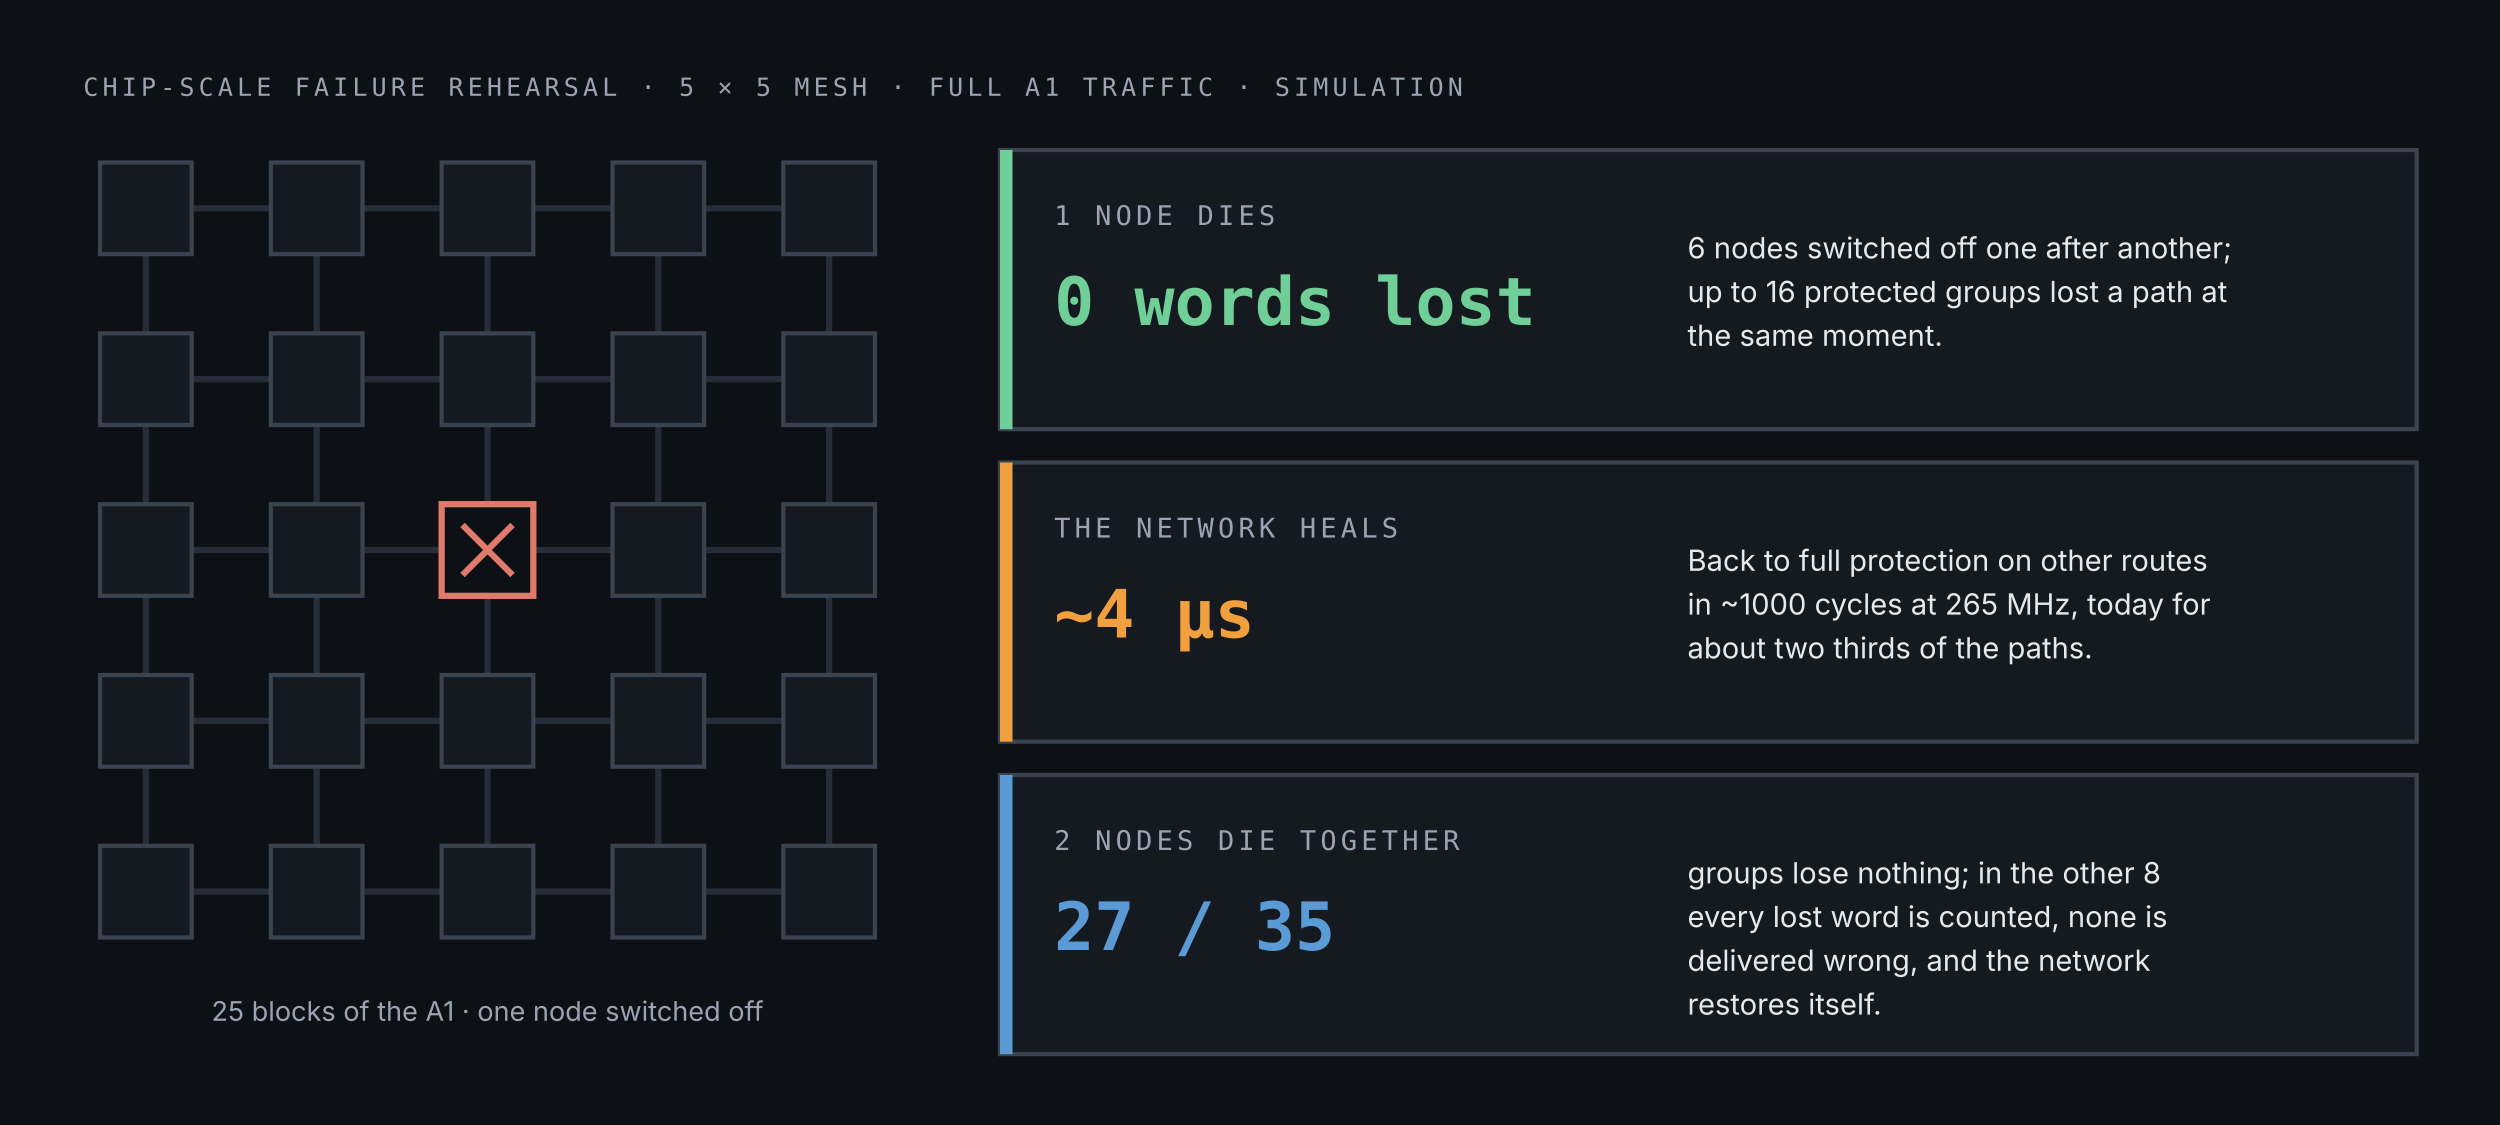
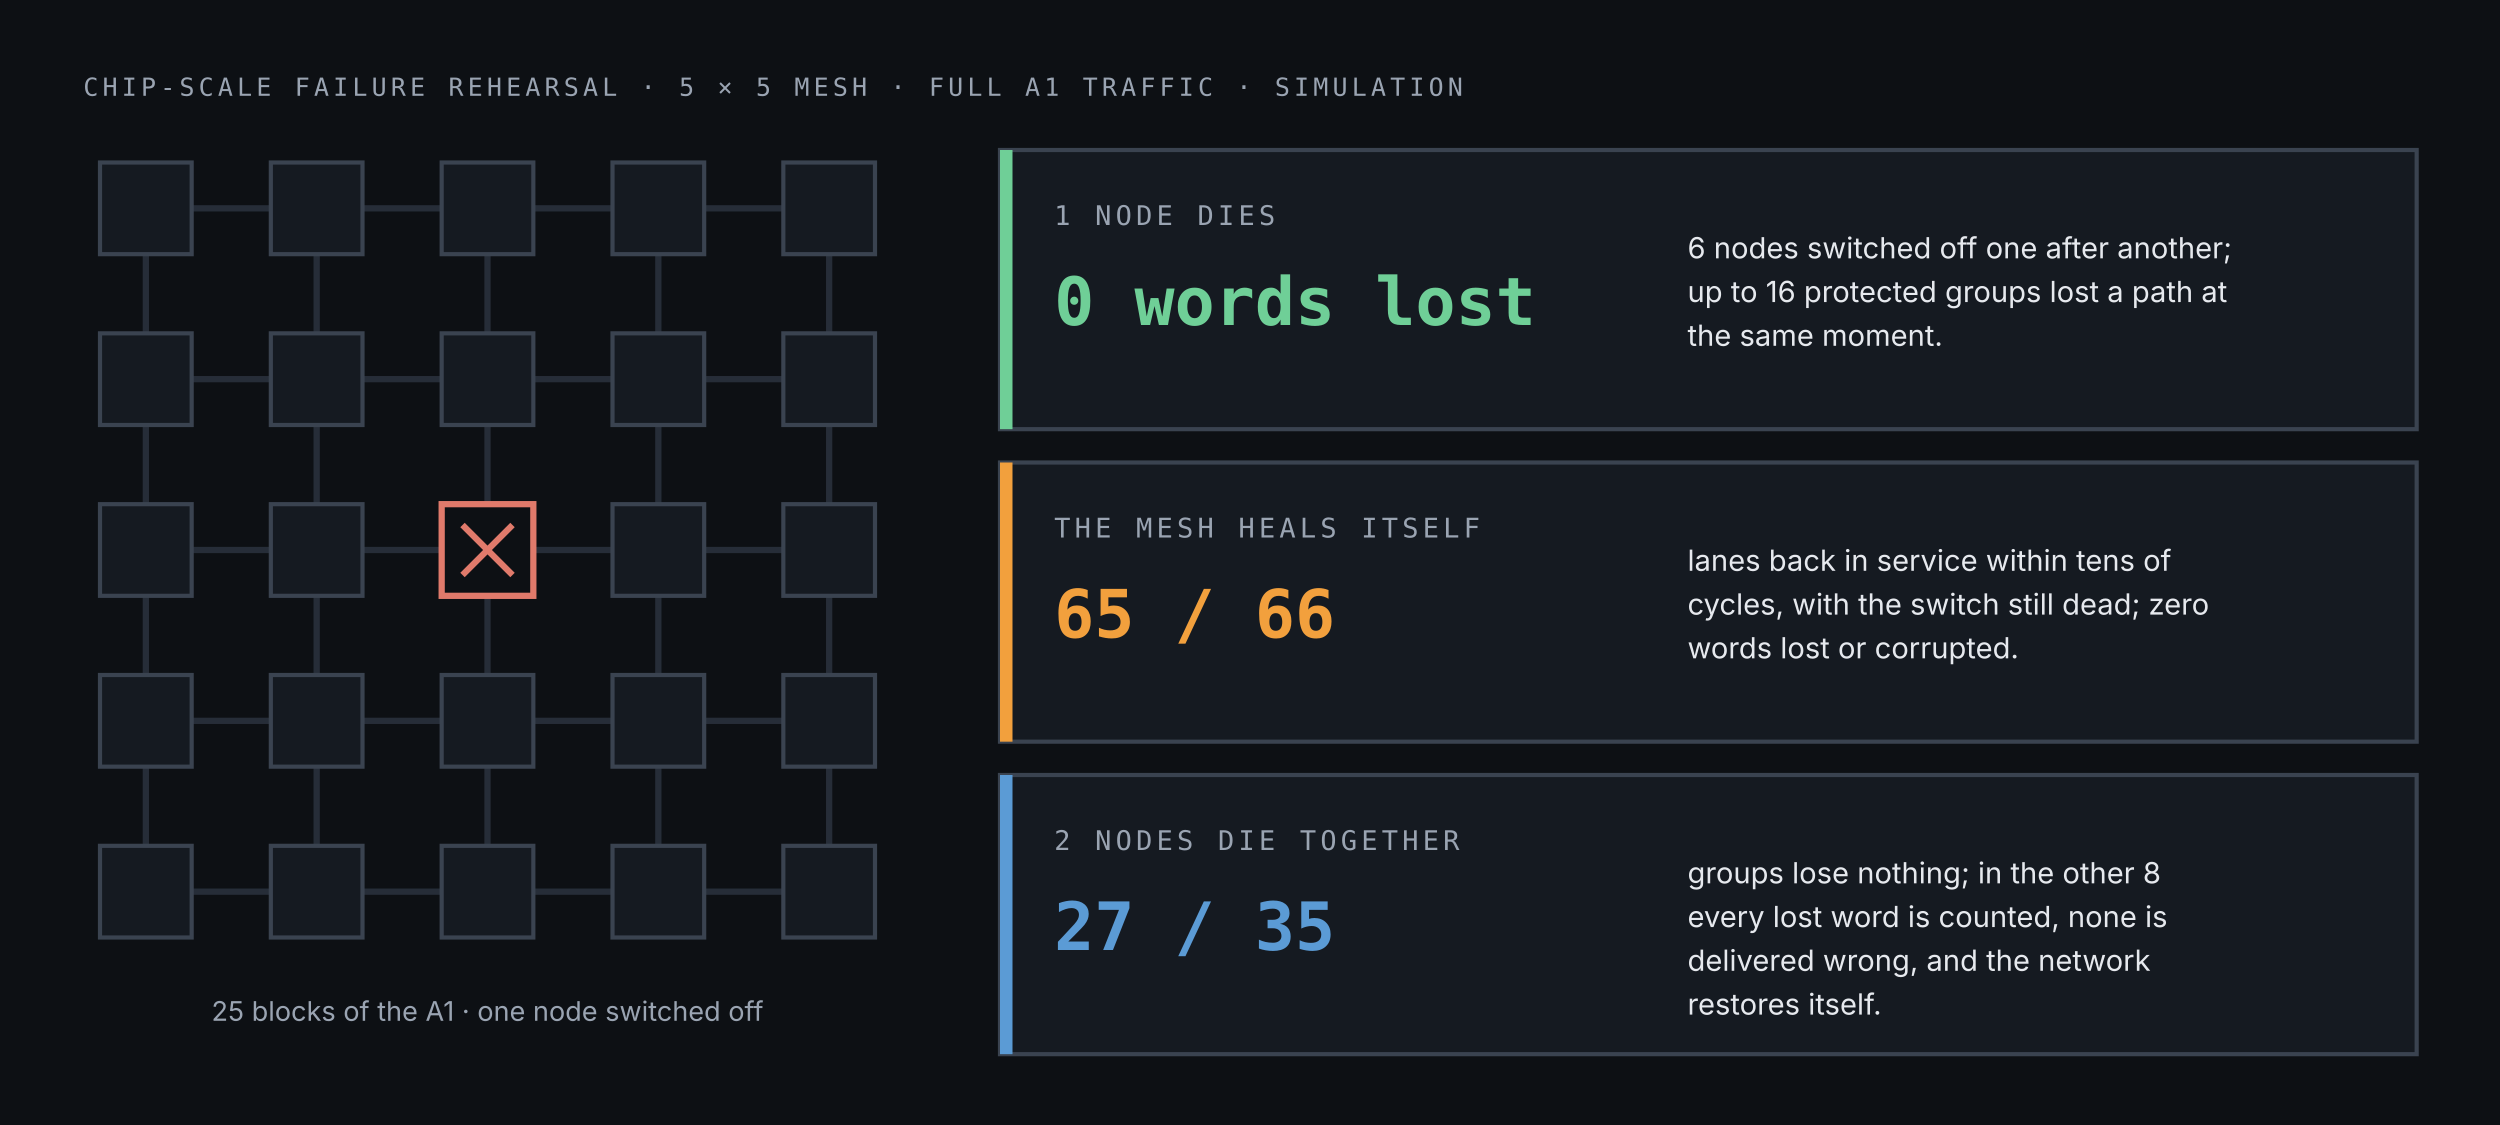
<svg xmlns="http://www.w3.org/2000/svg" viewBox="0 0 1200 540" width="1200" height="540" role="img">
  <rect width="1200" height="540" fill="#0d1014" />
  <text x="40" y="46" font-family="DejaVu Sans Mono, ui-monospace, Menlo, monospace" font-size="12" fill="#9aa4b2" text-anchor="start" font-weight="400" letter-spacing="2">CHIP-SCALE FAILURE REHEARSAL · 5 × 5 MESH · FULL A1 TRAFFIC · SIMULATION</text>
  <line x1="70" y1="100" x2="398" y2="100" stroke="#262d38" stroke-width="3" />
  <line x1="70" y1="100" x2="70" y2="428" stroke="#262d38" stroke-width="3" />
  <line x1="70" y1="182" x2="398" y2="182" stroke="#262d38" stroke-width="3" />
  <line x1="152" y1="100" x2="152" y2="428" stroke="#262d38" stroke-width="3" />
  <line x1="70" y1="264" x2="398" y2="264" stroke="#262d38" stroke-width="3" />
  <line x1="234" y1="100" x2="234" y2="428" stroke="#262d38" stroke-width="3" />
  <line x1="70" y1="346" x2="398" y2="346" stroke="#262d38" stroke-width="3" />
  <line x1="316" y1="100" x2="316" y2="428" stroke="#262d38" stroke-width="3" />
  <line x1="70" y1="428" x2="398" y2="428" stroke="#262d38" stroke-width="3" />
  <line x1="398" y1="100" x2="398" y2="428" stroke="#262d38" stroke-width="3" />
  <rect x="48" y="78" width="44" height="44" fill="#151a21" stroke="#3a4350" stroke-width="2" />
  <rect x="48" y="160" width="44" height="44" fill="#151a21" stroke="#3a4350" stroke-width="2" />
  <rect x="48" y="242" width="44" height="44" fill="#151a21" stroke="#3a4350" stroke-width="2" />
  <rect x="48" y="324" width="44" height="44" fill="#151a21" stroke="#3a4350" stroke-width="2" />
  <rect x="48" y="406" width="44" height="44" fill="#151a21" stroke="#3a4350" stroke-width="2" />
  <rect x="130" y="78" width="44" height="44" fill="#151a21" stroke="#3a4350" stroke-width="2" />
  <rect x="130" y="160" width="44" height="44" fill="#151a21" stroke="#3a4350" stroke-width="2" />
  <rect x="130" y="242" width="44" height="44" fill="#151a21" stroke="#3a4350" stroke-width="2" />
  <rect x="130" y="324" width="44" height="44" fill="#151a21" stroke="#3a4350" stroke-width="2" />
  <rect x="130" y="406" width="44" height="44" fill="#151a21" stroke="#3a4350" stroke-width="2" />
  <rect x="212" y="78" width="44" height="44" fill="#151a21" stroke="#3a4350" stroke-width="2" />
  <rect x="212" y="160" width="44" height="44" fill="#151a21" stroke="#3a4350" stroke-width="2" />
  <rect x="212" y="242" width="44" height="44" fill="#0d1014" stroke="#e07a6b" stroke-width="3" />
  <line x1="222" y1="252" x2="246" y2="276" stroke="#e07a6b" stroke-width="3" />
  <line x1="246" y1="252" x2="222" y2="276" stroke="#e07a6b" stroke-width="3" />
  <rect x="212" y="324" width="44" height="44" fill="#151a21" stroke="#3a4350" stroke-width="2" />
  <rect x="212" y="406" width="44" height="44" fill="#151a21" stroke="#3a4350" stroke-width="2" />
  <rect x="294" y="78" width="44" height="44" fill="#151a21" stroke="#3a4350" stroke-width="2" />
  <rect x="294" y="160" width="44" height="44" fill="#151a21" stroke="#3a4350" stroke-width="2" />
  <rect x="294" y="242" width="44" height="44" fill="#151a21" stroke="#3a4350" stroke-width="2" />
  <rect x="294" y="324" width="44" height="44" fill="#151a21" stroke="#3a4350" stroke-width="2" />
  <rect x="294" y="406" width="44" height="44" fill="#151a21" stroke="#3a4350" stroke-width="2" />
  <rect x="376" y="78" width="44" height="44" fill="#151a21" stroke="#3a4350" stroke-width="2" />
  <rect x="376" y="160" width="44" height="44" fill="#151a21" stroke="#3a4350" stroke-width="2" />
  <rect x="376" y="242" width="44" height="44" fill="#151a21" stroke="#3a4350" stroke-width="2" />
  <rect x="376" y="324" width="44" height="44" fill="#151a21" stroke="#3a4350" stroke-width="2" />
  <rect x="376" y="406" width="44" height="44" fill="#151a21" stroke="#3a4350" stroke-width="2" />
  <text x="234" y="490" font-family="Inter, system-ui, -apple-system, Segoe UI, Roboto, sans-serif" font-size="13" fill="#9aa4b2" text-anchor="middle" font-weight="400" letter-spacing="0">25 blocks of the A1 · one node switched off</text>
  <rect x="480" y="72" width="680" height="134" fill="#151a21" stroke="#3a4350" stroke-width="2" />
  <rect x="480" y="72" width="6" height="134" fill="#6fcf97" stroke="#6fcf97" stroke-width="0" />
  <text x="506" y="108" font-family="DejaVu Sans Mono, ui-monospace, Menlo, monospace" font-size="13" fill="#9aa4b2" text-anchor="start" font-weight="400" letter-spacing="2">1 NODE DIES</text>
  <text x="506" y="156" font-family="DejaVu Sans Mono, ui-monospace, Menlo, monospace" font-size="32" fill="#6fcf97" text-anchor="start" font-weight="700" letter-spacing="0">0 words lost</text>
  <text x="810" y="124" font-family="Inter, system-ui, -apple-system, Segoe UI, Roboto, sans-serif" font-size="14" fill="#e6e9ee" text-anchor="start" font-weight="400" letter-spacing="0">6 nodes switched off one after another;</text>
  <text x="810" y="145" font-family="Inter, system-ui, -apple-system, Segoe UI, Roboto, sans-serif" font-size="14" fill="#e6e9ee" text-anchor="start" font-weight="400" letter-spacing="0">up to 16 protected groups lost a path at</text>
  <text x="810" y="166" font-family="Inter, system-ui, -apple-system, Segoe UI, Roboto, sans-serif" font-size="14" fill="#e6e9ee" text-anchor="start" font-weight="400" letter-spacing="0">the same moment.</text>
  <rect x="480" y="222" width="680" height="134" fill="#151a21" stroke="#3a4350" stroke-width="2" />
  <rect x="480" y="222" width="6" height="134" fill="#f2a03d" stroke="#f2a03d" stroke-width="0" />
-   <text x="506" y="258" font-family="DejaVu Sans Mono, ui-monospace, Menlo, monospace" font-size="13" fill="#9aa4b2" text-anchor="start" font-weight="400" letter-spacing="2">THE NETWORK HEALS</text>
-   <text x="506" y="306" font-family="DejaVu Sans Mono, ui-monospace, Menlo, monospace" font-size="32" fill="#f2a03d" text-anchor="start" font-weight="700" letter-spacing="0">~4 µs</text>
-   <text x="810" y="274" font-family="Inter, system-ui, -apple-system, Segoe UI, Roboto, sans-serif" font-size="14" fill="#e6e9ee" text-anchor="start" font-weight="400" letter-spacing="0">Back to full protection on other routes</text>
-   <text x="810" y="295" font-family="Inter, system-ui, -apple-system, Segoe UI, Roboto, sans-serif" font-size="14" fill="#e6e9ee" text-anchor="start" font-weight="400" letter-spacing="0">in ~1000 cycles at 265 MHz, today for</text>
-   <text x="810" y="316" font-family="Inter, system-ui, -apple-system, Segoe UI, Roboto, sans-serif" font-size="14" fill="#e6e9ee" text-anchor="start" font-weight="400" letter-spacing="0">about two thirds of the paths.</text>
+   <text x="506" y="258" font-family="DejaVu Sans Mono, ui-monospace, Menlo, monospace" font-size="13" fill="#9aa4b2" text-anchor="start" font-weight="400" letter-spacing="2">THE MESH HEALS ITSELF</text>
+   <text x="506" y="306" font-family="DejaVu Sans Mono, ui-monospace, Menlo, monospace" font-size="32" fill="#f2a03d" text-anchor="start" font-weight="700" letter-spacing="0">65 / 66</text>
+   <text x="810" y="274" font-family="Inter, system-ui, -apple-system, Segoe UI, Roboto, sans-serif" font-size="14" fill="#e6e9ee" text-anchor="start" font-weight="400" letter-spacing="0">lanes back in service within tens of</text>
+   <text x="810" y="295" font-family="Inter, system-ui, -apple-system, Segoe UI, Roboto, sans-serif" font-size="14" fill="#e6e9ee" text-anchor="start" font-weight="400" letter-spacing="0">cycles, with the switch still dead; zero</text>
+   <text x="810" y="316" font-family="Inter, system-ui, -apple-system, Segoe UI, Roboto, sans-serif" font-size="14" fill="#e6e9ee" text-anchor="start" font-weight="400" letter-spacing="0">words lost or corrupted.</text>
  <rect x="480" y="372" width="680" height="134" fill="#151a21" stroke="#3a4350" stroke-width="2" />
  <rect x="480" y="372" width="6" height="134" fill="#5b9bd5" stroke="#5b9bd5" stroke-width="0" />
  <text x="506" y="408" font-family="DejaVu Sans Mono, ui-monospace, Menlo, monospace" font-size="13" fill="#9aa4b2" text-anchor="start" font-weight="400" letter-spacing="2">2 NODES DIE TOGETHER</text>
  <text x="506" y="456" font-family="DejaVu Sans Mono, ui-monospace, Menlo, monospace" font-size="32" fill="#5b9bd5" text-anchor="start" font-weight="700" letter-spacing="0">27 / 35</text>
  <text x="810" y="424" font-family="Inter, system-ui, -apple-system, Segoe UI, Roboto, sans-serif" font-size="14" fill="#e6e9ee" text-anchor="start" font-weight="400" letter-spacing="0">groups lose nothing; in the other 8</text>
  <text x="810" y="445" font-family="Inter, system-ui, -apple-system, Segoe UI, Roboto, sans-serif" font-size="14" fill="#e6e9ee" text-anchor="start" font-weight="400" letter-spacing="0">every lost word is counted, none is</text>
  <text x="810" y="466" font-family="Inter, system-ui, -apple-system, Segoe UI, Roboto, sans-serif" font-size="14" fill="#e6e9ee" text-anchor="start" font-weight="400" letter-spacing="0">delivered wrong, and the network</text>
  <text x="810" y="487" font-family="Inter, system-ui, -apple-system, Segoe UI, Roboto, sans-serif" font-size="14" fill="#e6e9ee" text-anchor="start" font-weight="400" letter-spacing="0">restores itself.</text>
</svg>
